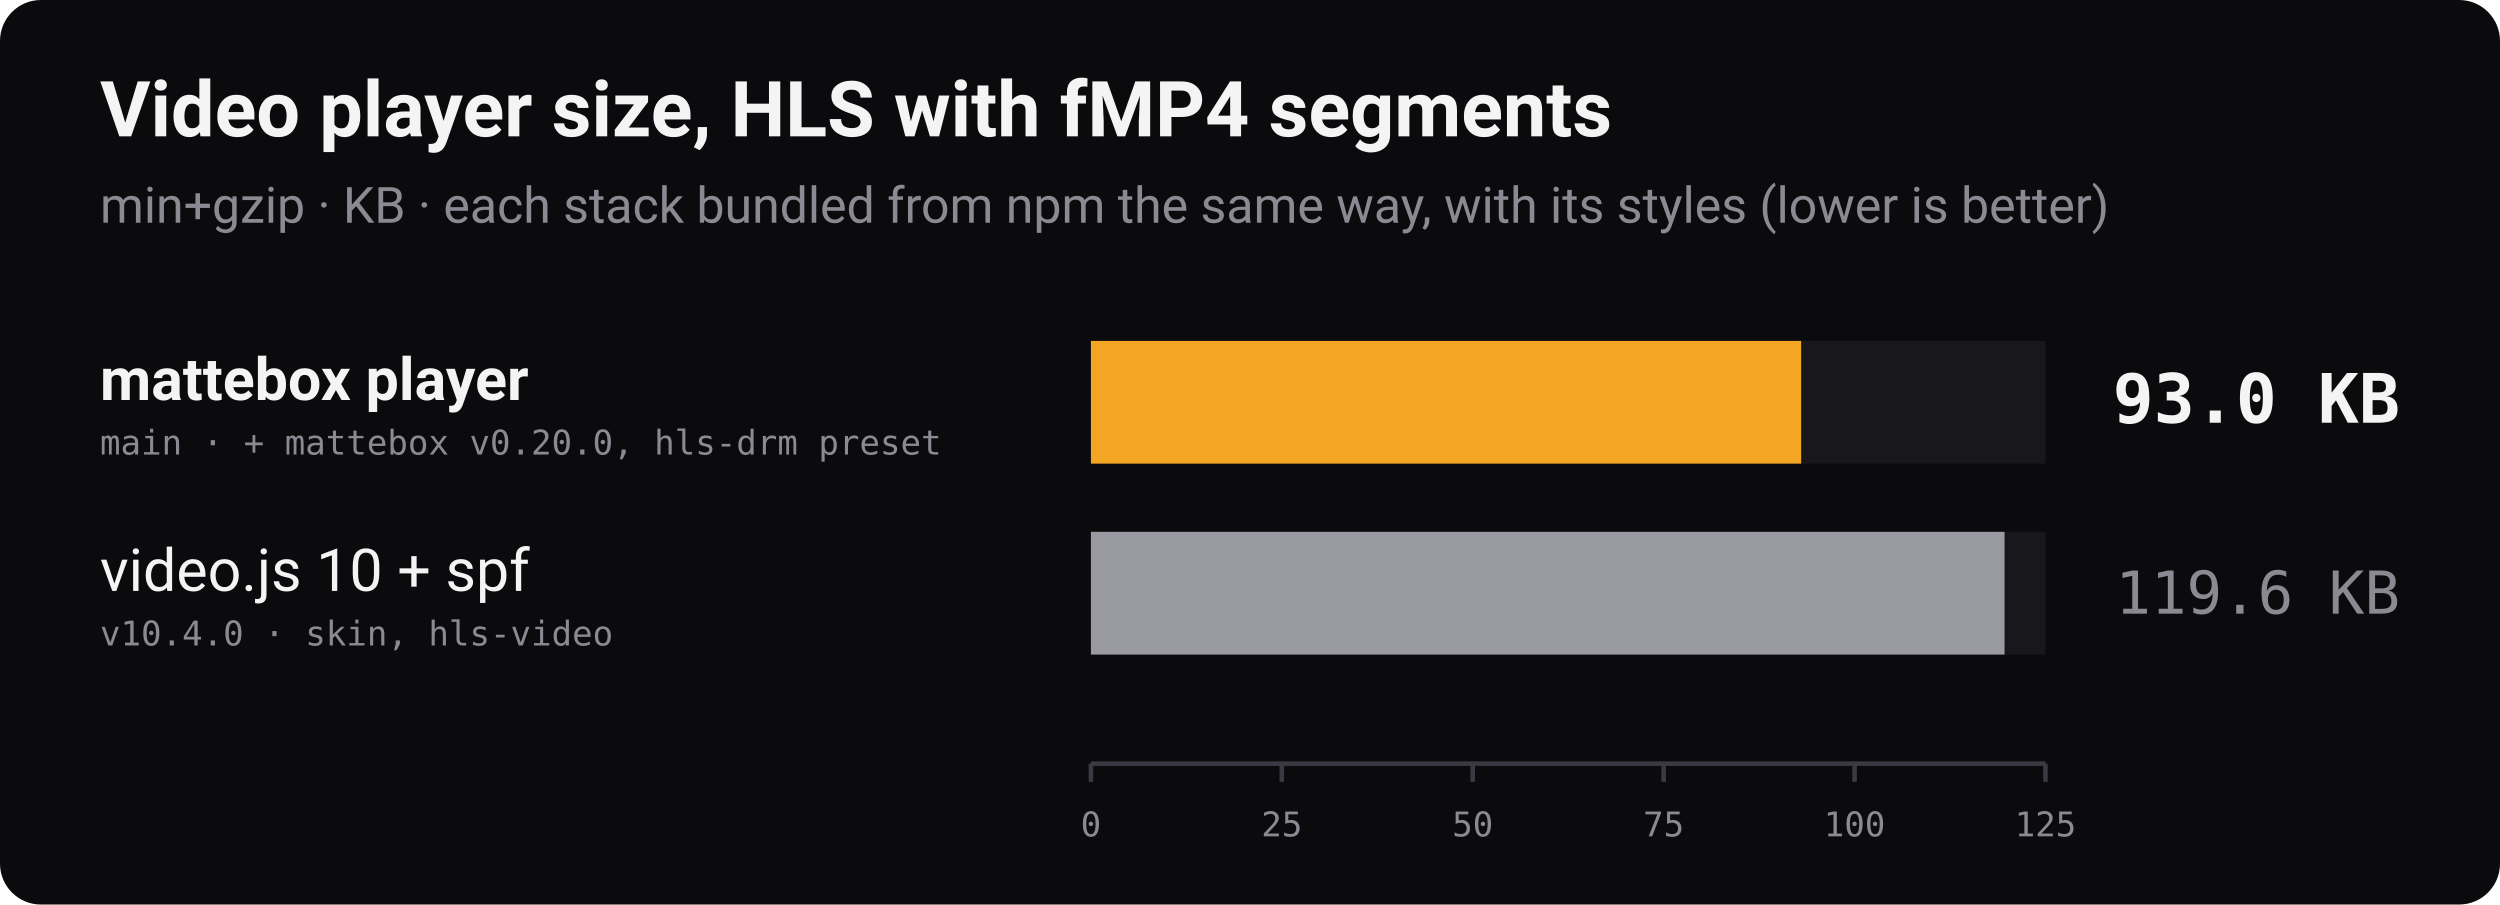
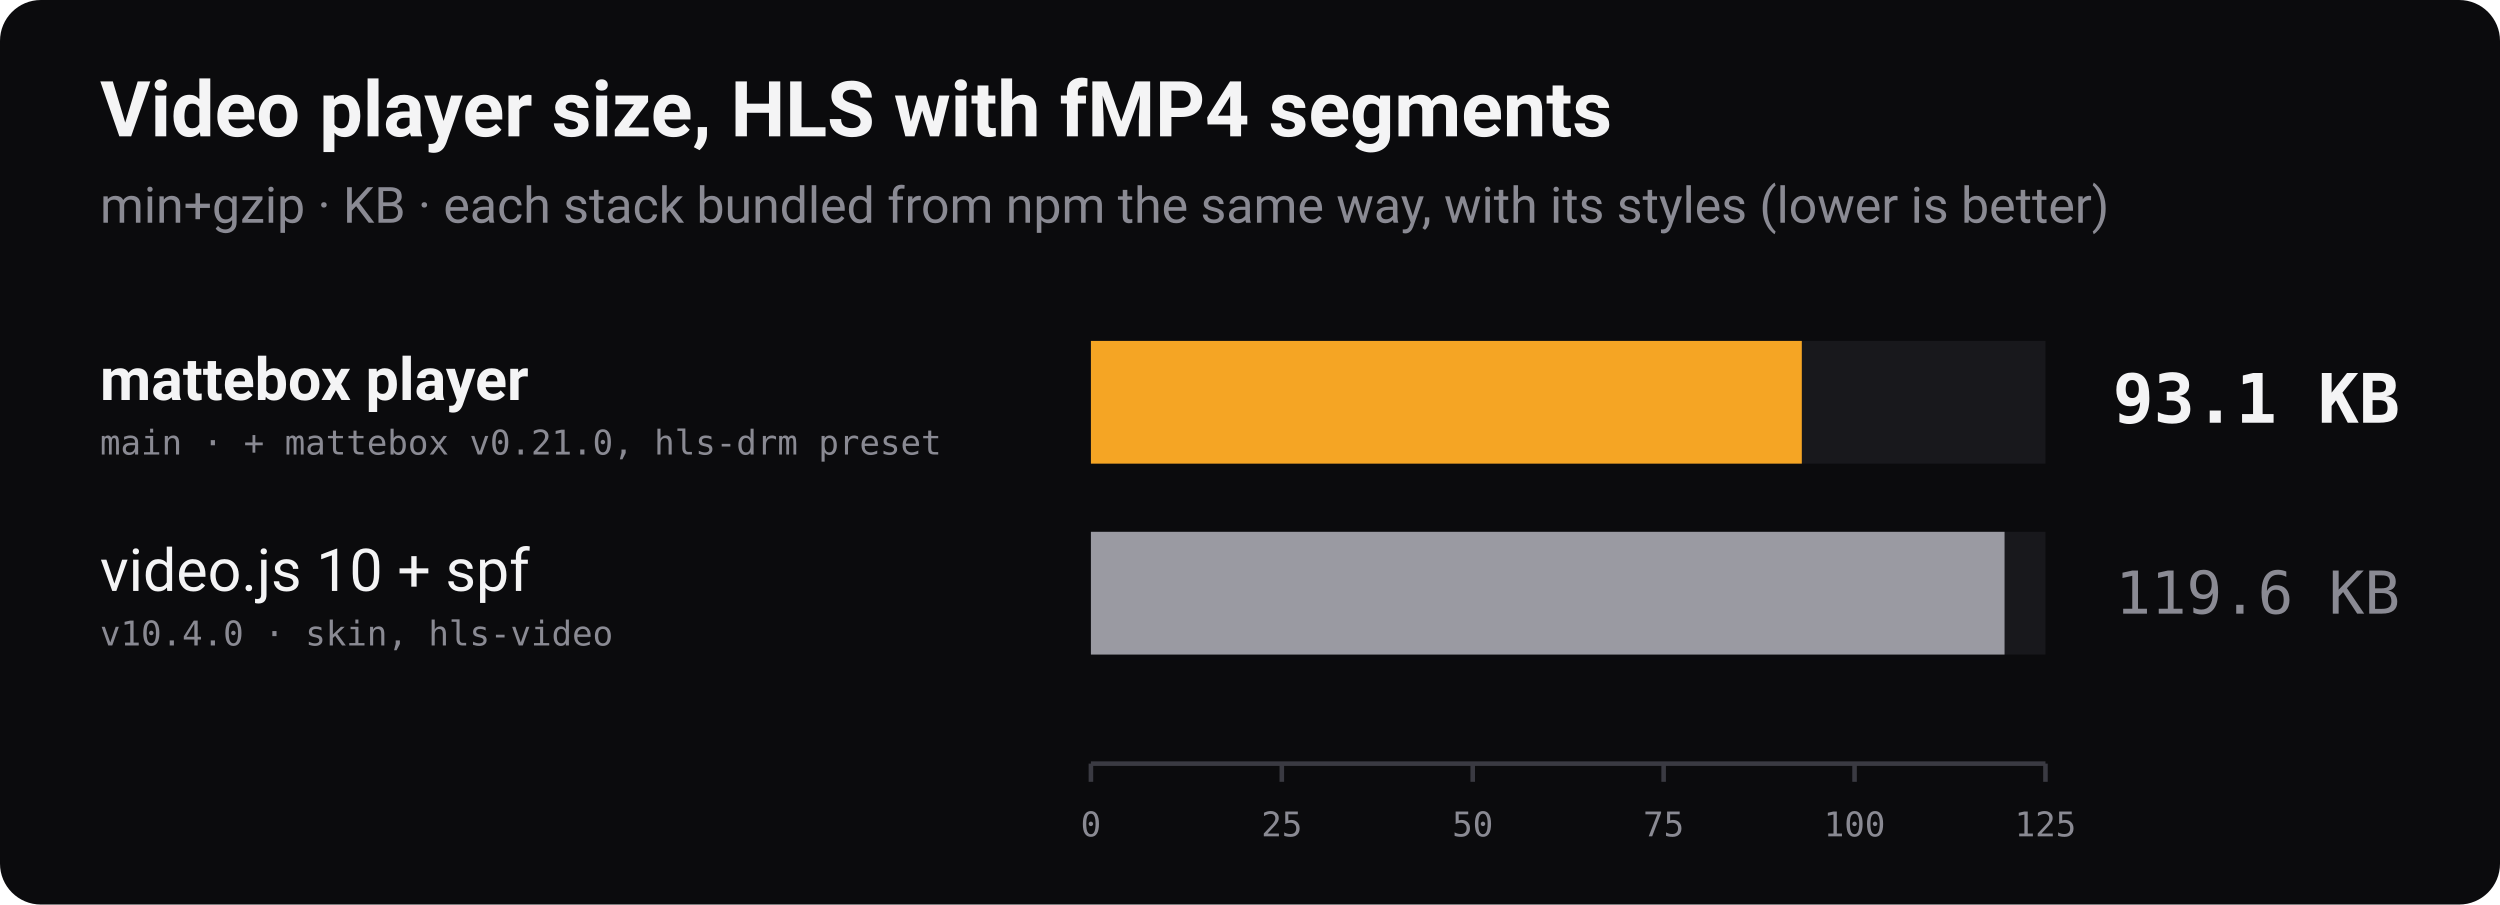
<svg xmlns="http://www.w3.org/2000/svg" width="1100" height="398" viewBox="0 0 1100 398" role="img" aria-label="Bundle size of video players with HLS playback of fMP4 segments, min+gzip, lower is better">
  <rect width="1100" height="398" rx="18" fill="#0b0b0d" />
  <text x="44" y="60" font-family="-apple-system, 'Segoe UI', Roboto, Helvetica, Arial, sans-serif" font-size="34" font-weight="700" fill="#f4f4f5">Video player size, HLS with fMP4 segments</text>
  <text x="44" y="98" font-family="-apple-system, 'Segoe UI', Roboto, Helvetica, Arial, sans-serif" font-size="22" fill="#8a8a93">min+gzip · KB · each stack bundled from npm the same way, with its styles (lower is better)</text>
  <text x="44" y="176" font-family="-apple-system, 'Segoe UI', Roboto, Helvetica, Arial, sans-serif" font-size="26" font-weight="700" fill="#f4f4f5">mattebox player</text>
-   <text x="44" y="200" font-family="ui-monospace, 'SF Mono', Menlo, Consolas, monospace" font-size="15" fill="#8a8a93">main · + mattebox v0.20.0, hls-drm preset</text>
+   <text x="44" y="200" font-family="ui-monospace, 'SF Mono', Menlo, Consolas, monospace" font-size="15" fill="#8a8a93">main · + mattebox v0.21.0, hls-drm preset</text>
  <rect x="480" y="150" width="420" height="54" fill="#18181c" />
-   <rect x="480" y="150" width="312.5" height="54" fill="#f5a524" />
-   <text x="1056" y="186" text-anchor="end" font-family="ui-monospace, 'SF Mono', Menlo, Consolas, monospace" font-size="30" font-weight="700" fill="#f4f4f5">93.0 KB</text>
+   <rect x="480" y="150" width="312.8" height="54" fill="#f5a524" />
+   <text x="1056" y="186" text-anchor="end" font-family="ui-monospace, 'SF Mono', Menlo, Consolas, monospace" font-size="30" font-weight="700" fill="#f4f4f5">93.1 KB</text>
  <text x="44" y="260" font-family="-apple-system, 'Segoe UI', Roboto, Helvetica, Arial, sans-serif" font-size="26" font-weight="400" fill="#f4f4f5">video.js 10 + spf</text>
  <text x="44" y="284" font-family="ui-monospace, 'SF Mono', Menlo, Consolas, monospace" font-size="15" fill="#8a8a93">v10.4.0 · skin, hls-video</text>
  <rect x="480" y="234" width="420" height="54" fill="#18181c" />
  <rect x="480" y="234" width="402.0" height="54" fill="#9a9aa2" />
  <text x="1056" y="270" text-anchor="end" font-family="ui-monospace, 'SF Mono', Menlo, Consolas, monospace" font-size="26" font-weight="400" fill="#8a8a93">119.6 KB</text>
  <line x1="480" y1="336" x2="900" y2="336" stroke="#3a3a42" stroke-width="2" />
  <line x1="480.0" y1="336" x2="480.0" y2="344" stroke="#3a3a42" stroke-width="2" />
  <text x="480.0" y="368" text-anchor="middle" font-family="ui-monospace, 'SF Mono', Menlo, Consolas, monospace" font-size="15" fill="#8a8a93">0</text>
  <line x1="564.0" y1="336" x2="564.0" y2="344" stroke="#3a3a42" stroke-width="2" />
  <text x="564.0" y="368" text-anchor="middle" font-family="ui-monospace, 'SF Mono', Menlo, Consolas, monospace" font-size="15" fill="#8a8a93">25</text>
  <line x1="648.0" y1="336" x2="648.0" y2="344" stroke="#3a3a42" stroke-width="2" />
  <text x="648.0" y="368" text-anchor="middle" font-family="ui-monospace, 'SF Mono', Menlo, Consolas, monospace" font-size="15" fill="#8a8a93">50</text>
  <line x1="732.0" y1="336" x2="732.0" y2="344" stroke="#3a3a42" stroke-width="2" />
  <text x="732.0" y="368" text-anchor="middle" font-family="ui-monospace, 'SF Mono', Menlo, Consolas, monospace" font-size="15" fill="#8a8a93">75</text>
  <line x1="816.0" y1="336" x2="816.0" y2="344" stroke="#3a3a42" stroke-width="2" />
  <text x="816.0" y="368" text-anchor="middle" font-family="ui-monospace, 'SF Mono', Menlo, Consolas, monospace" font-size="15" fill="#8a8a93">100</text>
  <line x1="900.0" y1="336" x2="900.0" y2="344" stroke="#3a3a42" stroke-width="2" />
  <text x="900.0" y="368" text-anchor="middle" font-family="ui-monospace, 'SF Mono', Menlo, Consolas, monospace" font-size="15" fill="#8a8a93">125</text>
</svg>
